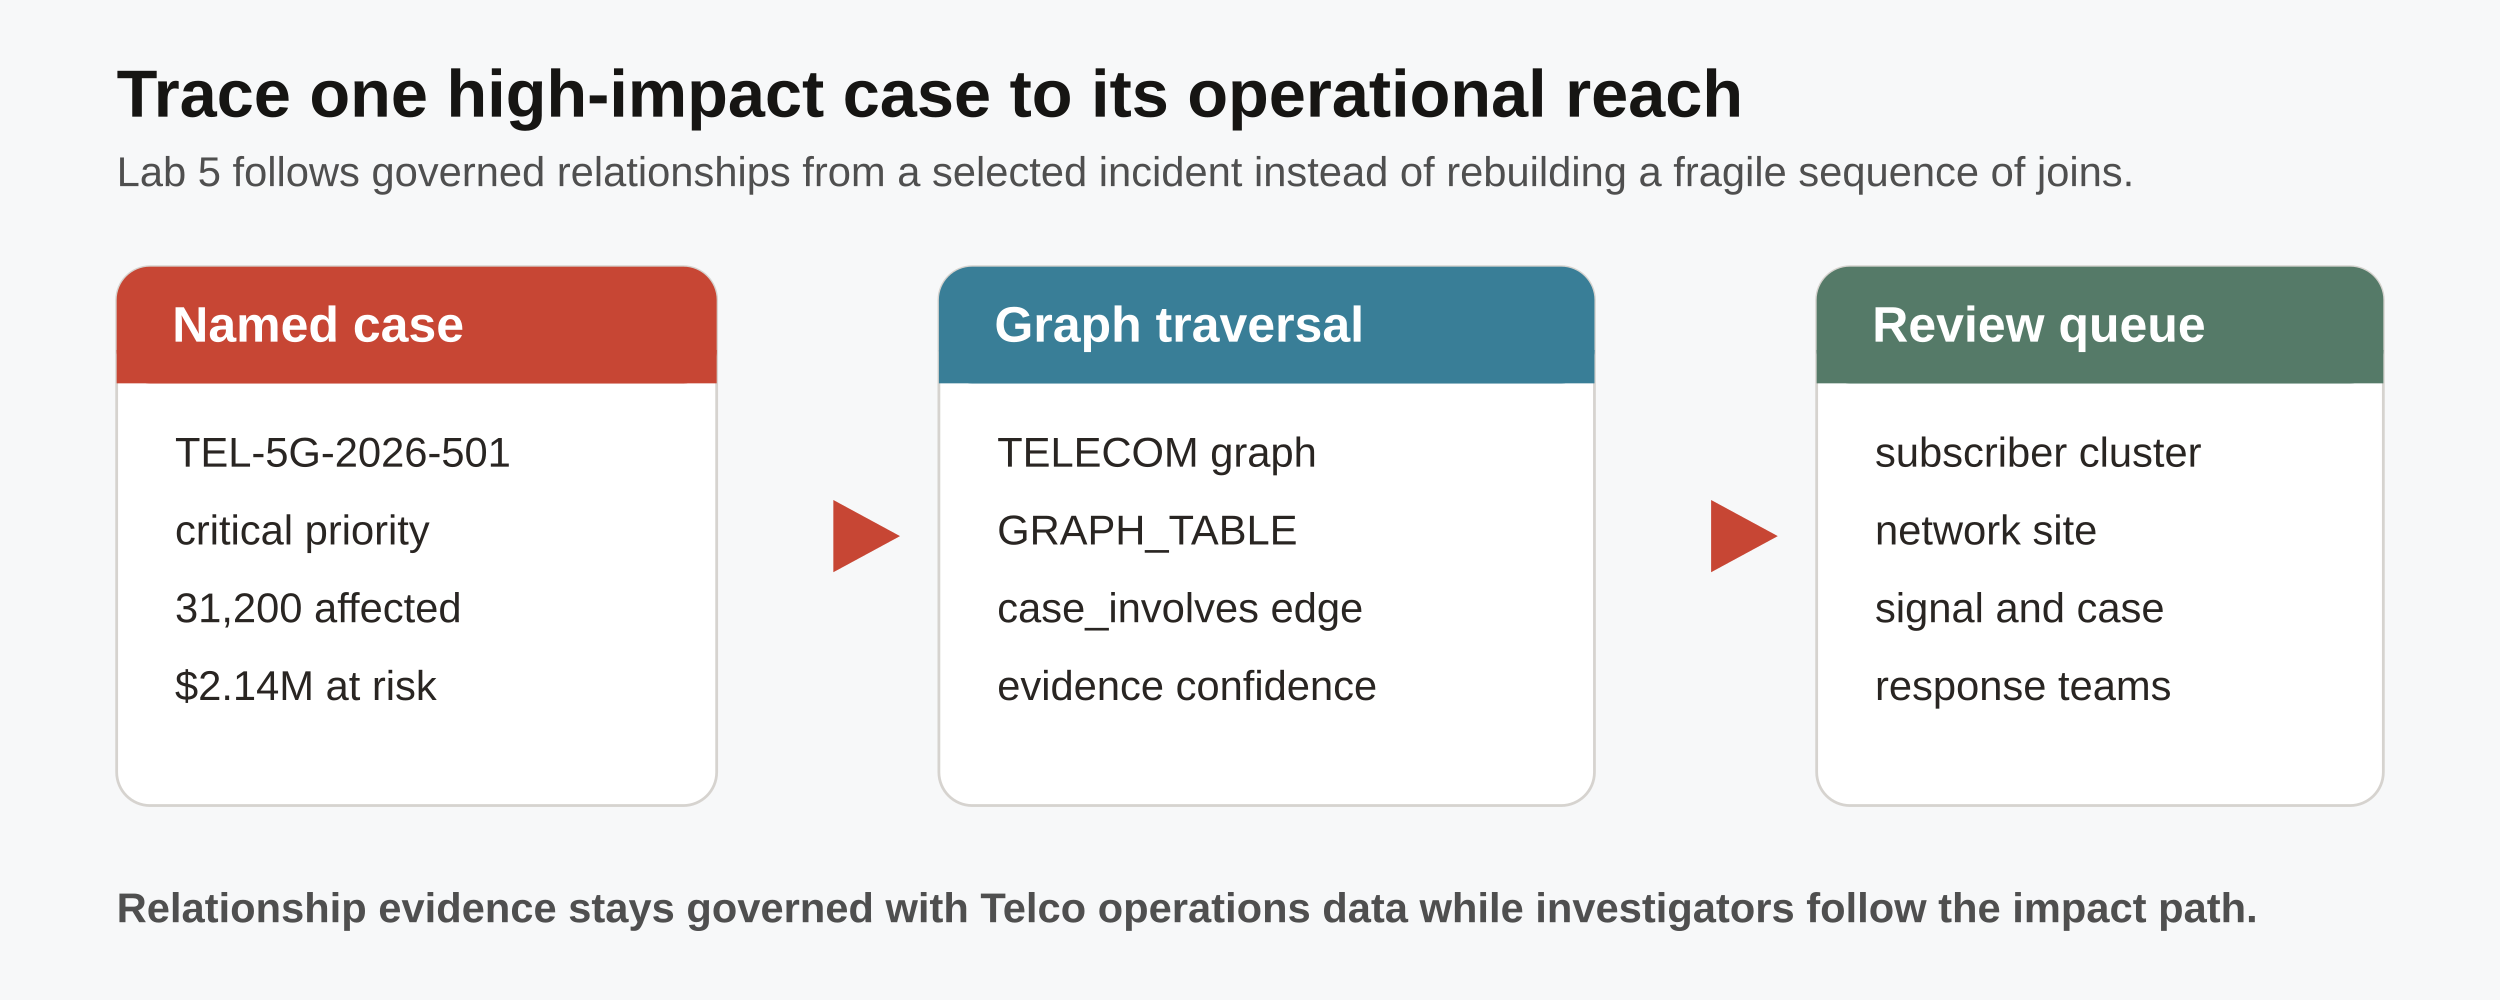
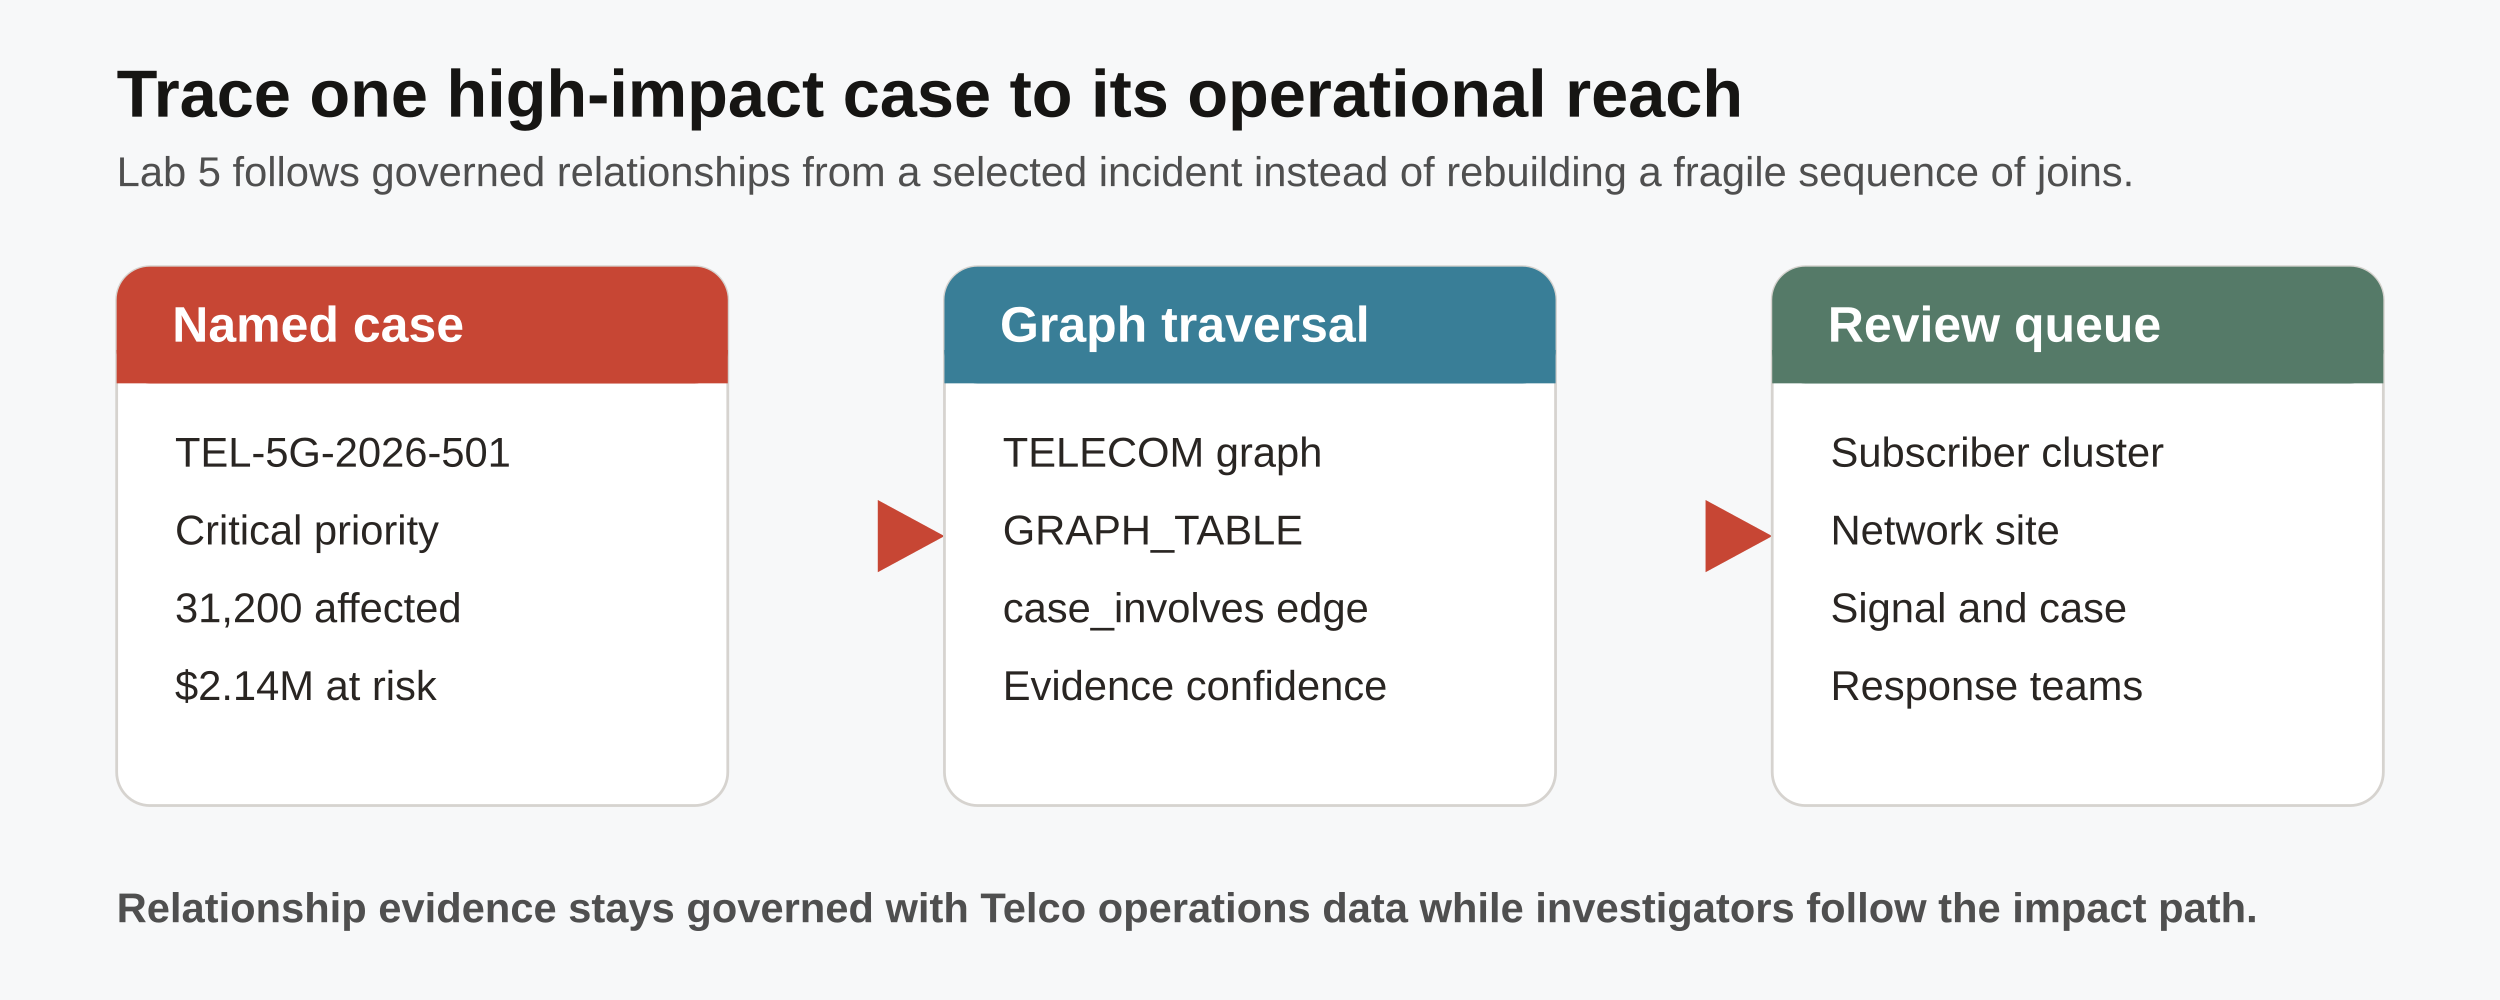
<svg xmlns="http://www.w3.org/2000/svg" width="900" height="360" viewBox="0 0 900 360" role="img" aria-labelledby="title desc">
  <style>.title{font:700 24px Arial,sans-serif;fill:#161513}.sub{font:15px Arial,sans-serif;fill:#4f4f4f}.head{font:700 18px Arial,sans-serif;fill:#fff}.item{font:15px Arial,sans-serif;fill:#292522}.foot{font:600 15px Arial,sans-serif;fill:#4f4f4f}</style>
  <rect width="900" height="360" fill="#f7f8f9" />
  <text x="42" y="42" class="title">Trace one high-impact case to its operational reach</text>
  <text x="42" y="67" class="sub">Lab 5 follows governed relationships from a selected incident instead of rebuilding a fragile sequence of joins.</text>
-   <rect x="42" y="96" width="216" height="194" rx="12" fill="#fff" stroke="#d6d3cf" />
-   <rect x="42" y="96" width="216" height="42" rx="12" fill="#c74634" />
-   <rect x="42" y="126" width="216" height="12" fill="#c74634" />
+   <rect x="42" y="96" width="220" height="194" rx="12" fill="#fff" stroke="#d6d3cf" />
+   <rect x="42" y="96" width="220" height="42" rx="12" fill="#c74634" />
+   <rect x="42" y="126" width="220" height="12" fill="#c74634" />
  <text x="62" y="123" class="head">Named case</text>
  <text x="63" y="168" class="item">TEL-5G-2026-501</text>
-   <text x="63" y="196" class="item">critical priority</text>
+   <text x="63" y="196" class="item">Critical priority</text>
  <text x="63" y="224" class="item">31,200 affected</text>
  <text x="63" y="252" class="item">$2.14M at risk</text>
-   <path d="M273 193h27v-13l24 13-24 13v-13h-27z" fill="#c74634" />
-   <rect x="338" y="96" width="236" height="194" rx="12" fill="#fff" stroke="#d6d3cf" />
-   <rect x="338" y="96" width="236" height="42" rx="12" fill="#397e97" />
-   <rect x="338" y="126" width="236" height="12" fill="#397e97" />
-   <text x="358" y="123" class="head">Graph traversal</text>
-   <text x="359" y="168" class="item">TELECOM graph</text>
-   <text x="359" y="196" class="item">GRAPH_TABLE</text>
-   <text x="359" y="224" class="item">case_involves edge</text>
-   <text x="359" y="252" class="item">evidence confidence</text>
-   <path d="M589 193h27v-13l24 13-24 13v-13h-27z" fill="#c74634" />
-   <rect x="654" y="96" width="204" height="194" rx="12" fill="#fff" stroke="#d6d3cf" />
-   <rect x="654" y="96" width="204" height="42" rx="12" fill="#557a68" />
-   <rect x="654" y="126" width="204" height="12" fill="#557a68" />
-   <text x="674" y="123" class="head">Review queue</text>
-   <text x="675" y="168" class="item">subscriber cluster</text>
-   <text x="675" y="196" class="item">network site</text>
-   <text x="675" y="224" class="item">signal and case</text>
-   <text x="675" y="252" class="item">response teams</text>
+   <path d="M282 193h34v-13l24 13-24 13v-13h-34z" fill="#c74634" />
+   <rect x="340" y="96" width="220" height="194" rx="12" fill="#fff" stroke="#d6d3cf" />
+   <rect x="340" y="96" width="220" height="42" rx="12" fill="#397e97" />
+   <rect x="340" y="126" width="220" height="12" fill="#397e97" />
+   <text x="360" y="123" class="head">Graph traversal</text>
+   <text x="361" y="168" class="item">TELECOM graph</text>
+   <text x="361" y="196" class="item">GRAPH_TABLE</text>
+   <text x="361" y="224" class="item">case_involves edge</text>
+   <text x="361" y="252" class="item">Evidence confidence</text>
+   <path d="M580 193h34v-13l24 13-24 13v-13h-34z" fill="#c74634" />
+   <rect x="638" y="96" width="220" height="194" rx="12" fill="#fff" stroke="#d6d3cf" />
+   <rect x="638" y="96" width="220" height="42" rx="12" fill="#557a68" />
+   <rect x="638" y="126" width="220" height="12" fill="#557a68" />
+   <text x="658" y="123" class="head">Review queue</text>
+   <text x="659" y="168" class="item">Subscriber cluster</text>
+   <text x="659" y="196" class="item">Network site</text>
+   <text x="659" y="224" class="item">Signal and case</text>
+   <text x="659" y="252" class="item">Response teams</text>
  <text x="42" y="332" class="foot">Relationship evidence stays governed with Telco operations data while investigators follow the impact path.</text>
</svg>
